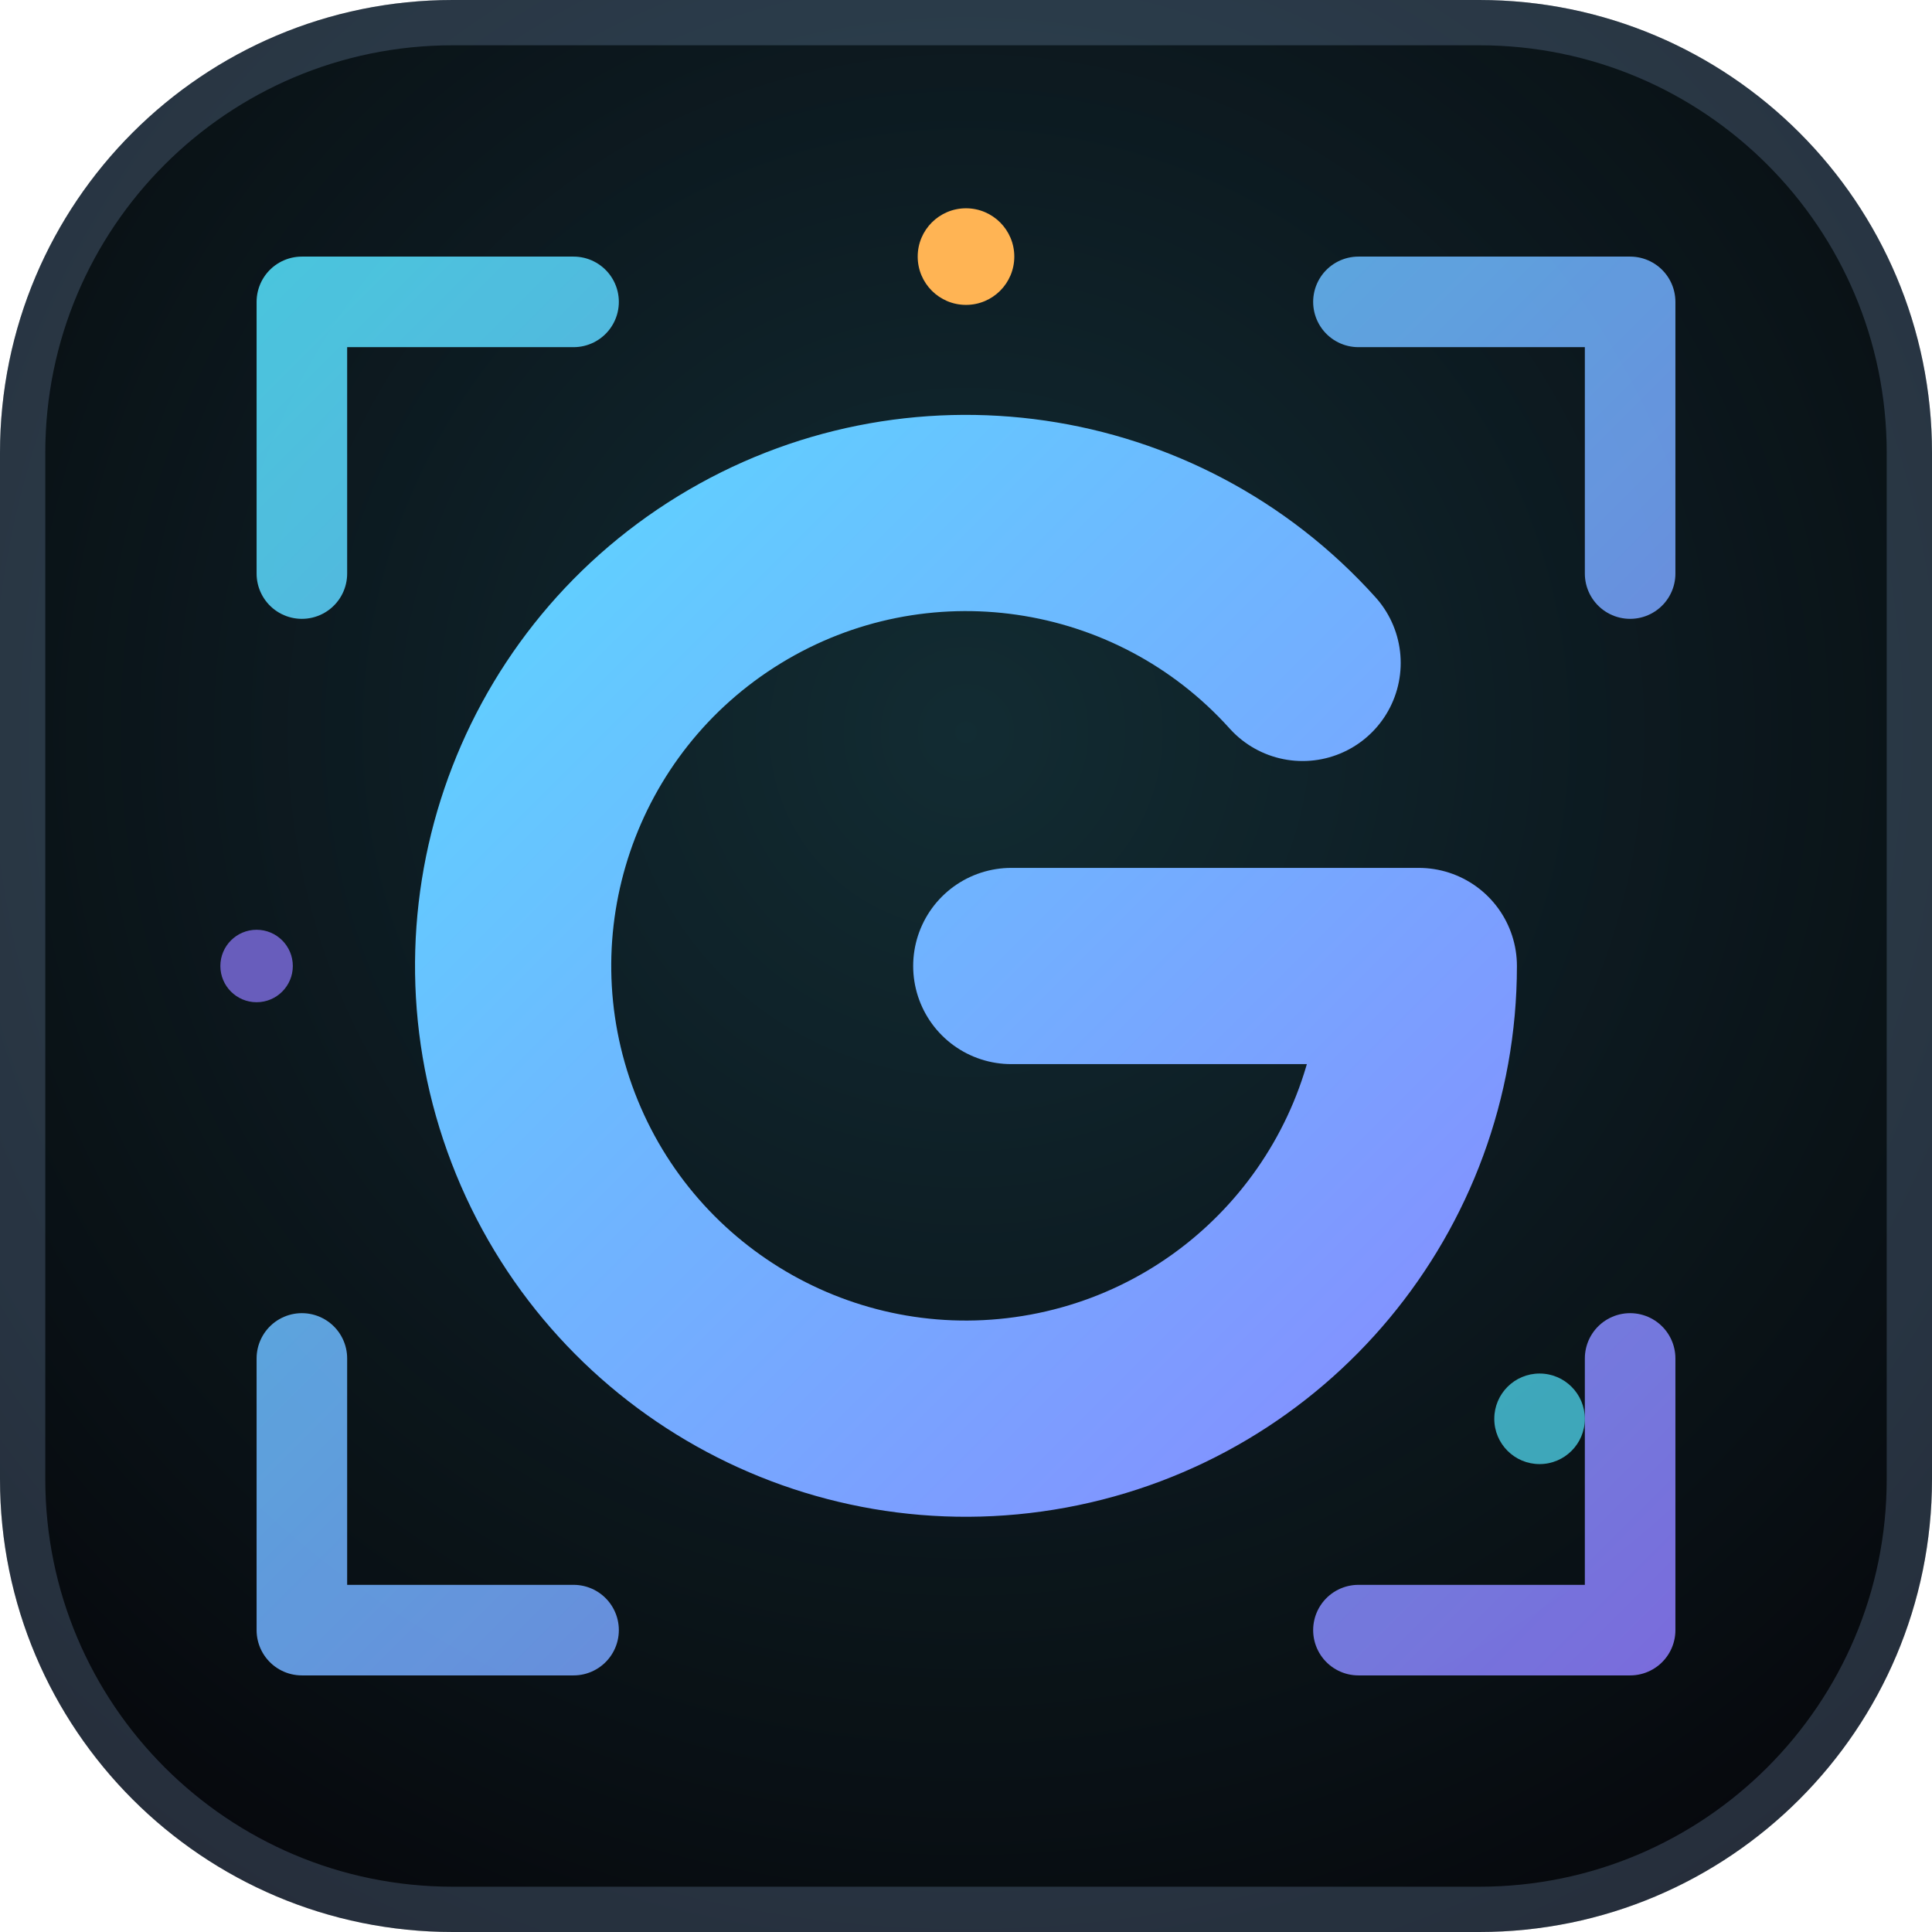
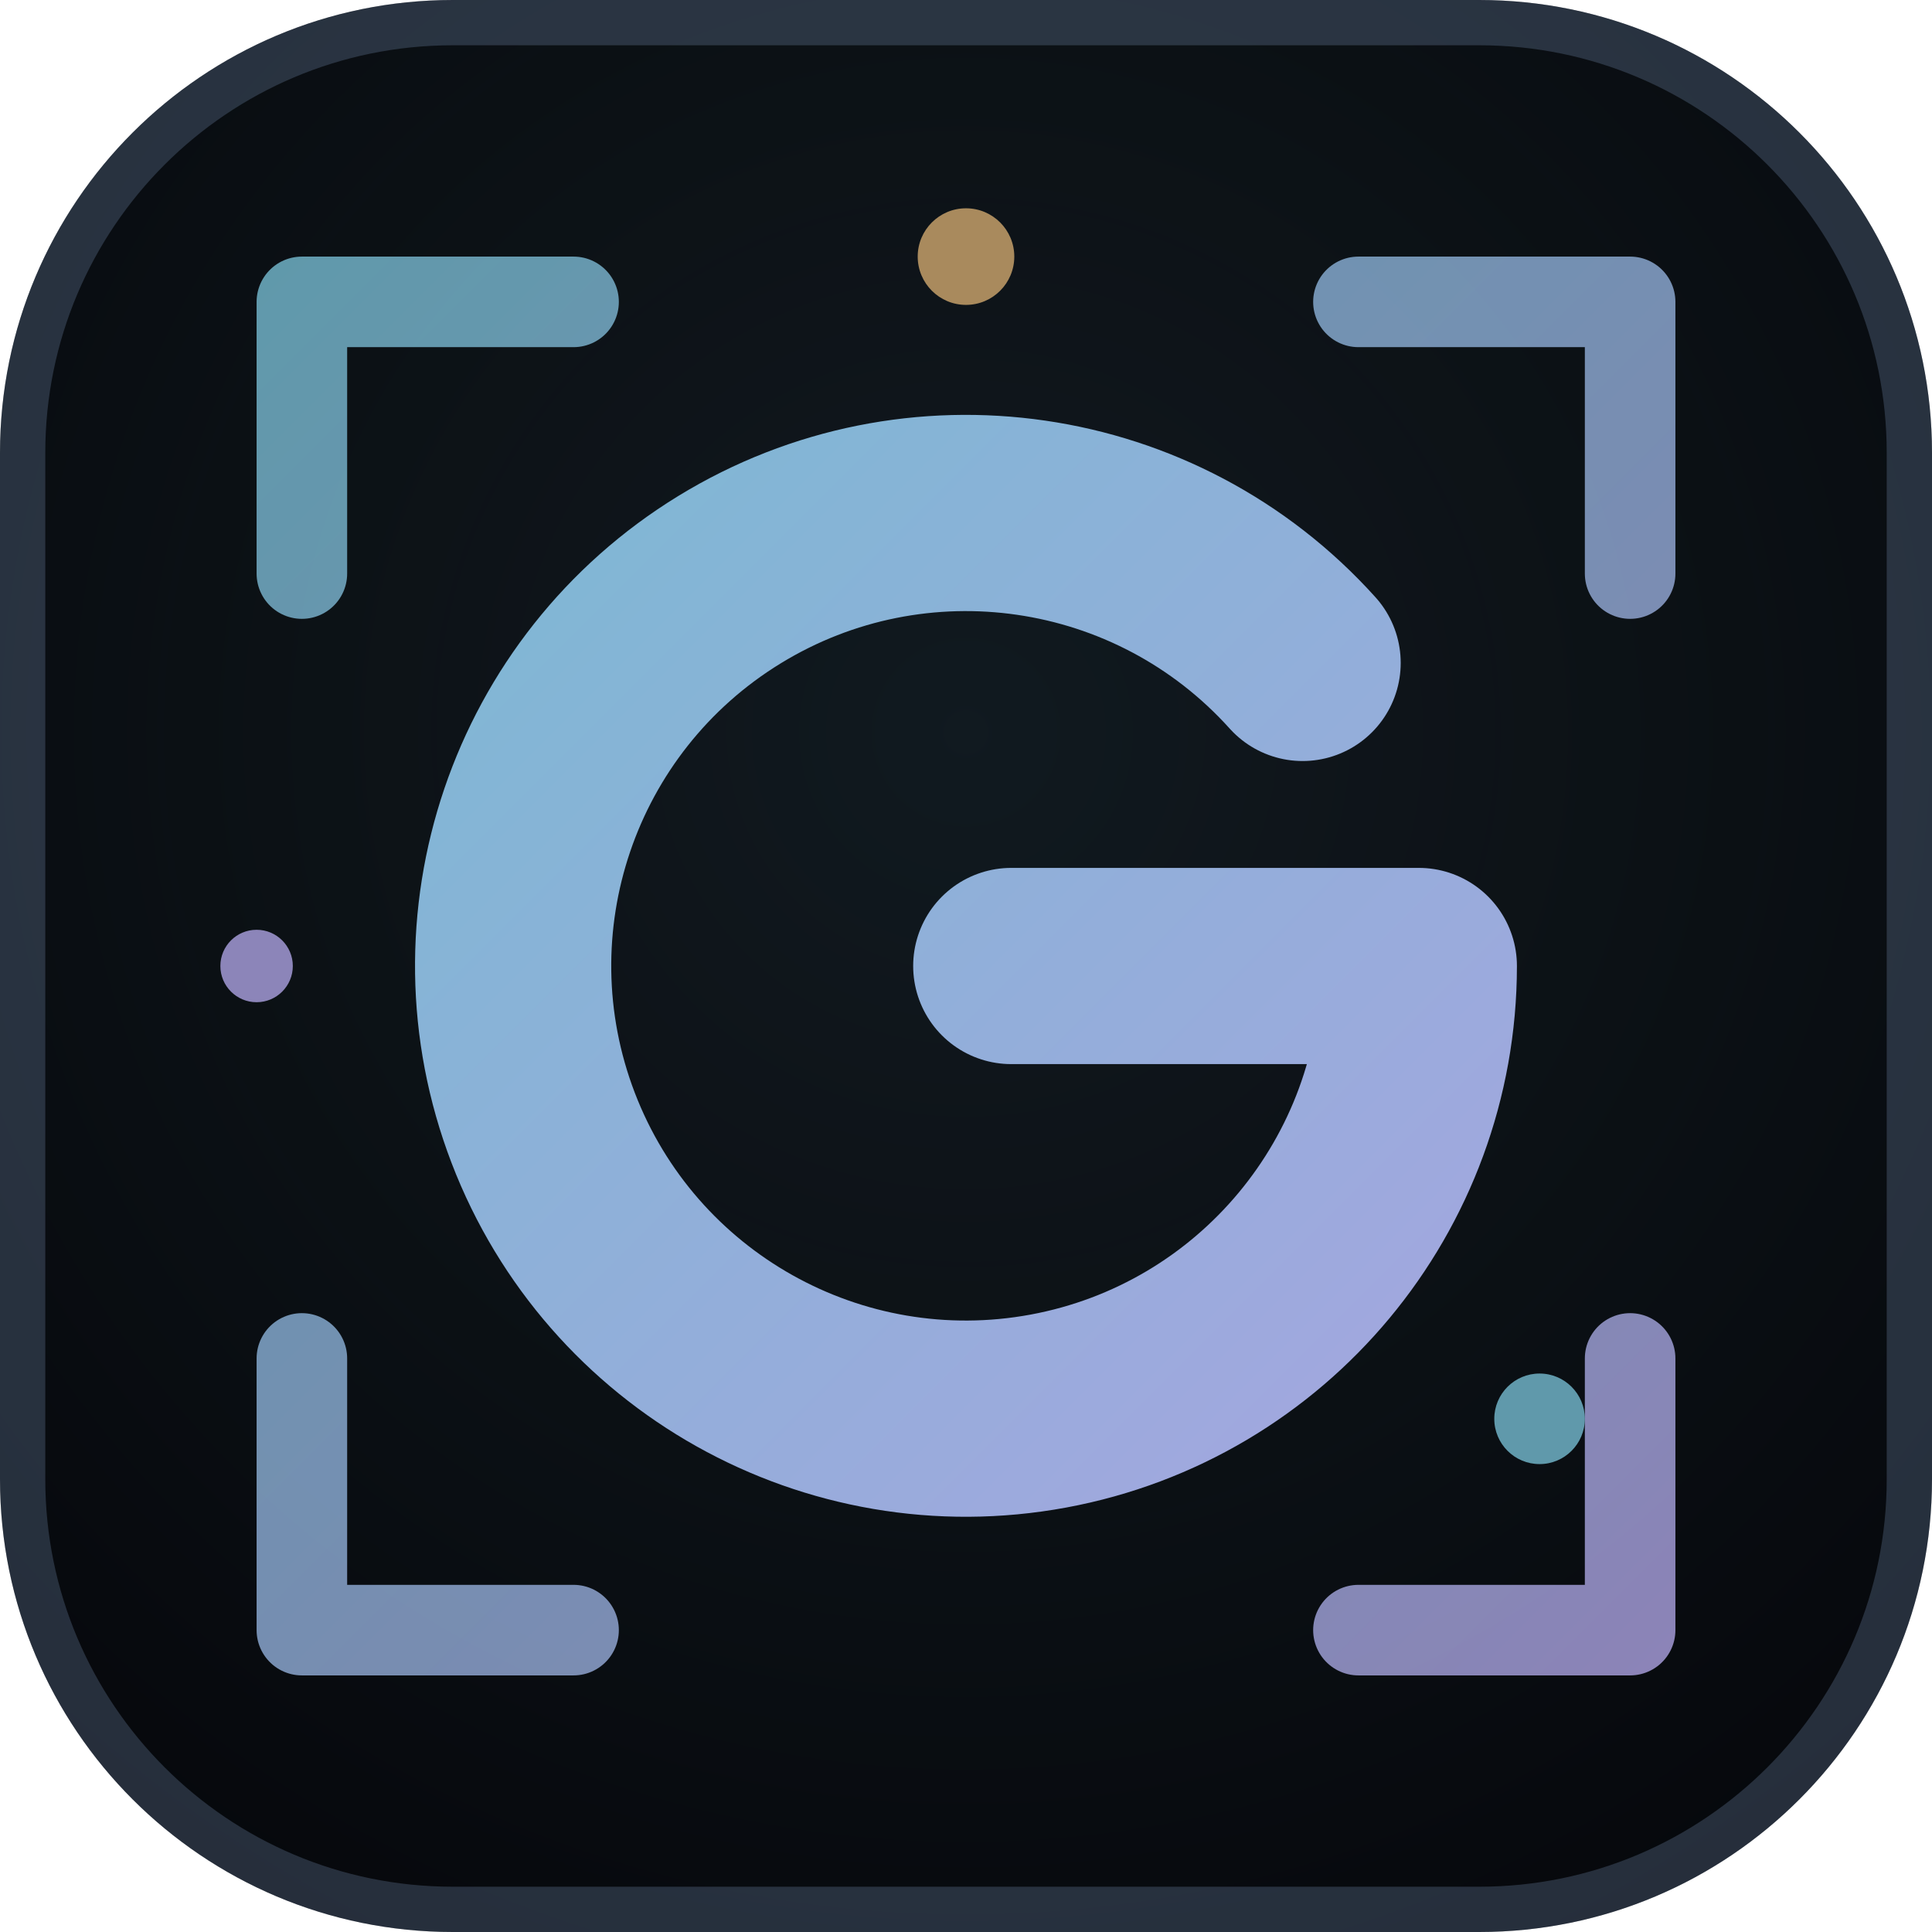
<svg xmlns="http://www.w3.org/2000/svg" viewBox="0 0 64 64" width="64" height="64">
  <defs>
    <linearGradient id="g" x1="8" y1="8" x2="56" y2="56" gradientUnits="userSpaceOnUse">
-       <stop offset="0" stop-color="#54e6ff" />
-       <stop offset="1" stop-color="#8f7bff" />
+       <stop offset="0" stop-color="#75bcd1" />
+       <stop offset="1" stop-color="#ada2e2" />
    </linearGradient>
    <radialGradient id="glow" cx="50%" cy="38%" r="70%">
-       <stop offset="0" stop-color="#54e6ff" stop-opacity=".16" />
-       <stop offset="1" stop-color="#54e6ff" stop-opacity="0" />
+       <stop offset="0" stop-color="#75bcd1" stop-opacity=".10" />
+       <stop offset="1" stop-color="#75bcd1" stop-opacity="0" />
    </radialGradient>
  </defs>
  <rect width="64" height="64" rx="15" fill="#06080c" />
  <rect width="64" height="64" rx="15" fill="url(#glow)" />
  <rect x=".75" y=".75" width="62.5" height="62.5" rx="14.25" fill="none" stroke="#96b9e6" stroke-opacity=".22" stroke-width="1.5" />
-   <path d="M10 19V10h9M45 10h9v9M54 45v9h-9M19 54h-9v-9" fill="none" stroke="url(#g)" stroke-width="3" stroke-linecap="round" stroke-linejoin="round" opacity=".85" />
+   <path d="M10 19V10h9M45 10h9v9M54 45v9h-9M19 54h-9v-9" fill="none" stroke="url(#g)" stroke-width="3" stroke-linecap="round" stroke-linejoin="round" opacity=".8" />
  <path d="M43.15 21.96 A15 15 0 1 0 47.00 32.00 H33.5" fill="none" stroke="url(#g)" stroke-width="6.5" stroke-linecap="round" stroke-linejoin="round" />
-   <circle cx="51" cy="47" r="1.5" fill="#54e6ff" opacity=".7" />
-   <circle cx="8.5" cy="32" r="1.2" fill="#8f7bff" opacity=".7" />
-   <circle cx="32" cy="8.5" r="1.6" fill="#ffb454" />
+   <circle cx="51" cy="47" r="1.5" fill="#75bcd1" opacity=".8" />
+   <circle cx="8.5" cy="32" r="1.2" fill="#ada2e2" opacity=".8" />
+   <circle cx="32" cy="8.5" r="1.6" fill="#cfa86e" opacity=".8" />
</svg>
